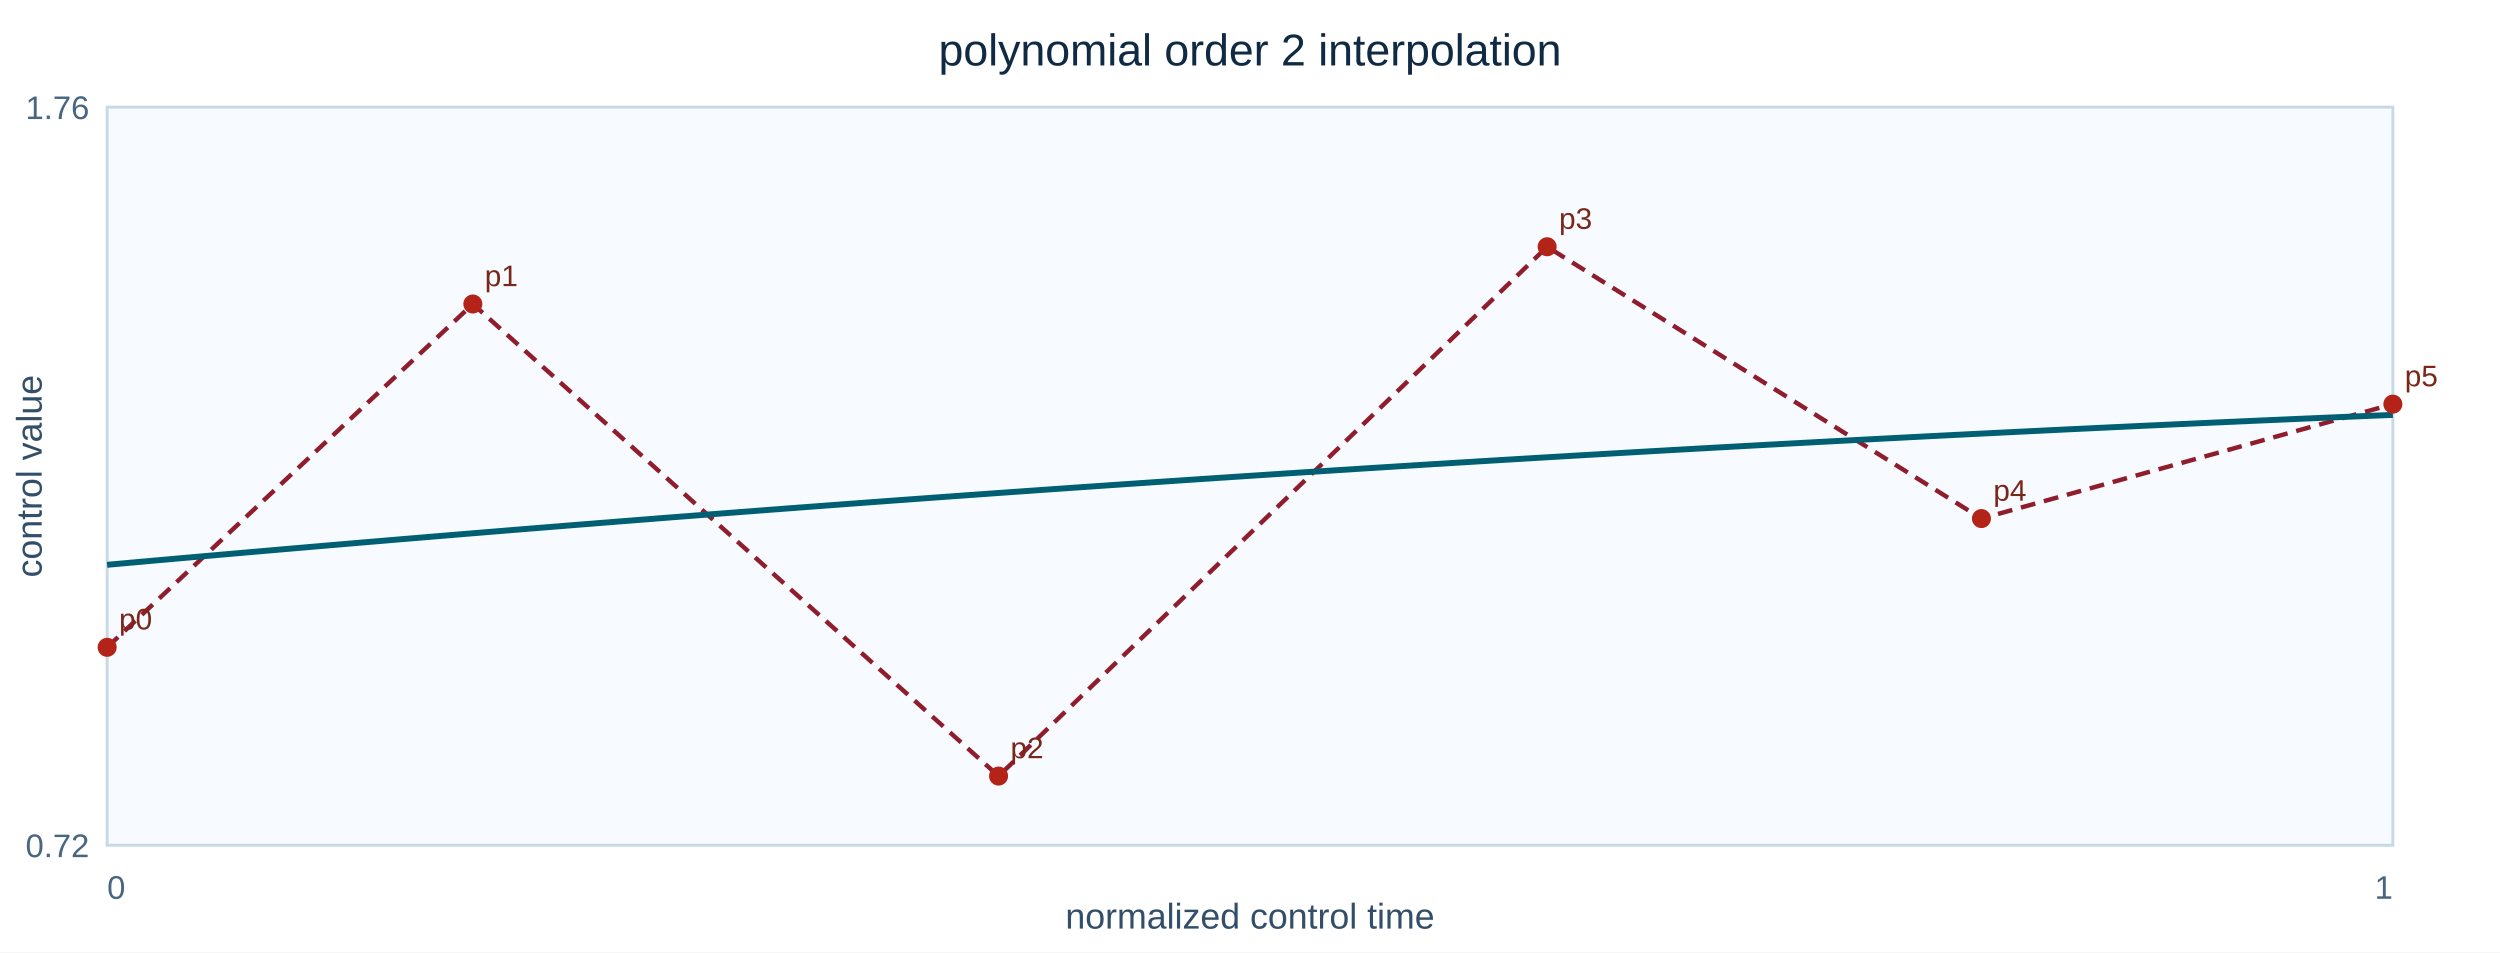
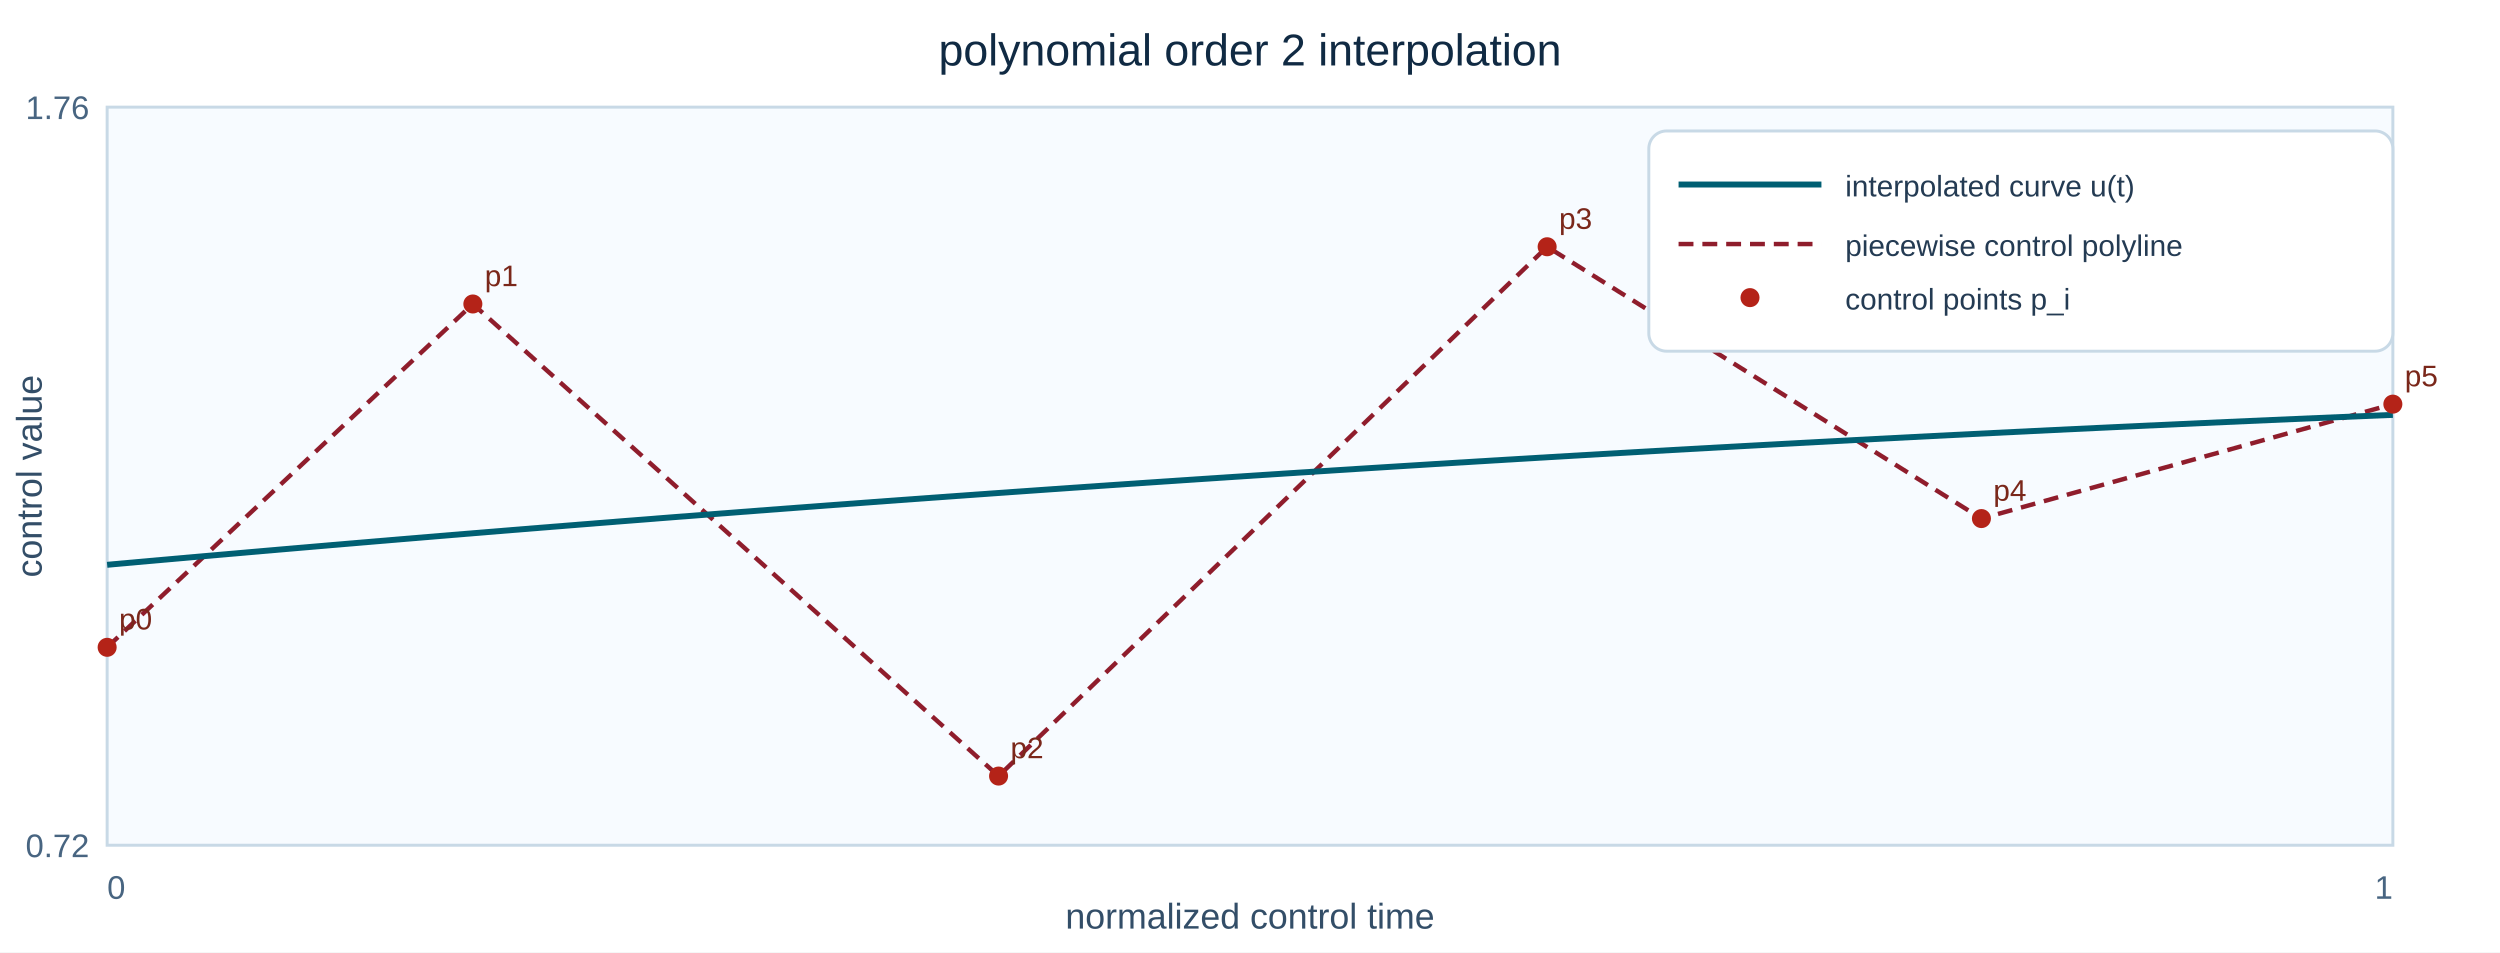
<svg xmlns="http://www.w3.org/2000/svg" width="840" height="320" viewBox="0 0 840 320">
  <rect x="0" y="0" width="840" height="320" fill="#ffffff" />
  <rect x="36" y="36" width="768" height="248" fill="#f7fbff" stroke="#c8d9e6" />
  <polyline fill="none" stroke="#8f1d2c" stroke-width="1.5" stroke-dasharray="5 3" points="36.00,217.50 158.88,102.14 335.52,260.76 519.84,82.91 665.76,174.24 804.00,135.79" />
  <polyline fill="none" stroke="#005f73" stroke-width="2" points="36.00,189.78 36.64,189.72 37.28,189.66 37.92,189.60 38.56,189.54 39.20,189.49 39.84,189.43 40.48,189.37 41.12,189.31 41.76,189.26 42.41,189.20 43.05,189.14 43.69,189.08 44.33,189.03 44.97,188.97 45.61,188.91 46.25,188.85 46.89,188.80 47.53,188.74 48.17,188.68 48.81,188.63 49.45,188.57 50.09,188.51 50.73,188.45 51.37,188.40 52.01,188.34 52.65,188.28 53.29,188.23 53.93,188.17 54.58,188.11 55.22,188.05 55.86,188.00 56.50,187.94 57.14,187.88 57.78,187.83 58.42,187.77 59.06,187.71 59.70,187.66 60.34,187.60 60.98,187.54 61.62,187.49 62.26,187.43 62.90,187.37 63.54,187.32 64.18,187.26 64.82,187.20 65.46,187.15 66.11,187.09 66.75,187.03 67.39,186.98 68.03,186.92 68.67,186.86 69.31,186.81 69.95,186.75 70.59,186.70 71.23,186.64 71.87,186.58 72.51,186.53 73.15,186.47 73.79,186.41 74.43,186.36 75.07,186.30 75.71,186.25 76.35,186.19 76.99,186.13 77.63,186.08 78.28,186.02 78.92,185.97 79.56,185.91 80.20,185.85 80.84,185.80 81.48,185.74 82.12,185.69 82.76,185.63 83.40,185.57 84.04,185.52 84.68,185.46 85.32,185.41 85.96,185.35 86.60,185.30 87.24,185.24 87.88,185.18 88.52,185.13 89.16,185.07 89.80,185.02 90.45,184.96 91.09,184.91 91.73,184.85 92.37,184.80 93.01,184.74 93.65,184.68 94.29,184.63 94.93,184.57 95.57,184.52 96.21,184.46 96.85,184.41 97.49,184.35 98.13,184.30 98.77,184.24 99.41,184.19 100.05,184.13 100.69,184.08 101.33,184.02 101.97,183.97 102.62,183.91 103.26,183.86 103.90,183.80 104.54,183.75 105.18,183.69 105.82,183.64 106.46,183.58 107.10,183.53 107.74,183.47 108.38,183.42 109.02,183.36 109.66,183.31 110.30,183.25 110.94,183.20 111.58,183.14 112.22,183.09 112.86,183.04 113.50,182.98 114.15,182.93 114.79,182.87 115.43,182.82 116.07,182.76 116.71,182.71 117.35,182.65 117.99,182.60 118.63,182.55 119.27,182.49 119.91,182.44 120.55,182.38 121.19,182.33 121.83,182.27 122.47,182.22 123.11,182.17 123.75,182.11 124.39,182.06 125.03,182.00 125.67,181.95 126.32,181.89 126.96,181.84 127.60,181.79 128.24,181.73 128.88,181.68 129.52,181.63 130.16,181.57 130.80,181.52 131.44,181.46 132.08,181.41 132.72,181.36 133.36,181.30 134.00,181.25 134.64,181.19 135.28,181.14 135.92,181.09 136.56,181.03 137.20,180.98 137.84,180.93 138.49,180.87 139.13,180.82 139.77,180.77 140.41,180.71 141.05,180.66 141.69,180.61 142.33,180.55 142.97,180.50 143.61,180.45 144.25,180.39 144.89,180.34 145.53,180.29 146.17,180.23 146.81,180.18 147.45,180.13 148.09,180.07 148.73,180.02 149.37,179.97 150.02,179.91 150.66,179.86 151.30,179.81 151.94,179.75 152.58,179.70 153.22,179.65 153.86,179.60 154.50,179.54 155.14,179.49 155.78,179.44 156.42,179.38 157.06,179.33 157.70,179.28 158.34,179.23 158.98,179.17 159.62,179.12 160.26,179.07 160.90,179.02 161.54,178.96 162.19,178.91 162.83,178.86 163.47,178.80 164.11,178.75 164.75,178.70 165.39,178.65 166.03,178.60 166.67,178.54 167.31,178.49 167.95,178.44 168.59,178.39 169.23,178.33 169.87,178.28 170.51,178.23 171.15,178.18 171.79,178.12 172.43,178.07 173.07,178.02 173.71,177.97 174.36,177.92 175.00,177.86 175.64,177.81 176.28,177.76 176.92,177.71 177.56,177.66 178.20,177.60 178.84,177.55 179.48,177.50 180.12,177.45 180.76,177.40 181.40,177.34 182.04,177.29 182.68,177.24 183.32,177.19 183.96,177.14 184.60,177.09 185.24,177.03 185.88,176.98 186.53,176.93 187.17,176.88 187.81,176.83 188.45,176.78 189.09,176.73 189.73,176.67 190.37,176.62 191.01,176.57 191.65,176.52 192.29,176.47 192.93,176.42 193.57,176.37 194.21,176.31 194.85,176.26 195.49,176.21 196.13,176.16 196.77,176.11 197.41,176.06 198.06,176.01 198.70,175.96 199.34,175.91 199.98,175.85 200.62,175.80 201.26,175.75 201.90,175.70 202.54,175.65 203.18,175.60 203.82,175.55 204.46,175.50 205.10,175.45 205.74,175.40 206.38,175.35 207.02,175.29 207.66,175.24 208.30,175.19 208.94,175.14 209.58,175.09 210.23,175.04 210.87,174.99 211.51,174.94 212.15,174.89 212.79,174.84 213.43,174.79 214.07,174.74 214.71,174.69 215.35,174.64 215.99,174.59 216.63,174.54 217.27,174.49 217.91,174.44 218.55,174.39 219.19,174.34 219.83,174.29 220.47,174.23 221.11,174.18 221.75,174.13 222.40,174.08 223.04,174.03 223.68,173.98 224.32,173.93 224.96,173.88 225.60,173.83 226.24,173.78 226.88,173.73 227.52,173.68 228.16,173.63 228.80,173.58 229.44,173.53 230.08,173.49 230.72,173.44 231.36,173.39 232.00,173.34 232.64,173.29 233.28,173.24 233.92,173.19 234.57,173.14 235.21,173.09 235.85,173.04 236.49,172.99 237.13,172.94 237.77,172.89 238.41,172.84 239.05,172.79 239.69,172.74 240.33,172.69 240.97,172.64 241.61,172.59 242.25,172.54 242.89,172.49 243.53,172.45 244.17,172.40 244.81,172.35 245.45,172.30 246.10,172.25 246.74,172.20 247.38,172.15 248.02,172.10 248.66,172.05 249.30,172.00 249.94,171.95 250.58,171.91 251.22,171.86 251.86,171.81 252.50,171.76 253.14,171.71 253.78,171.66 254.42,171.61 255.06,171.56 255.70,171.51 256.34,171.47 256.98,171.42 257.62,171.37 258.27,171.32 258.91,171.27 259.55,171.22 260.19,171.17 260.83,171.13 261.47,171.08 262.11,171.03 262.75,170.98 263.39,170.93 264.03,170.88 264.67,170.83 265.31,170.79 265.95,170.74 266.59,170.69 267.23,170.64 267.87,170.59 268.51,170.54 269.15,170.50 269.79,170.45 270.44,170.40 271.08,170.35 271.72,170.30 272.36,170.26 273.00,170.21 273.64,170.16 274.28,170.11 274.92,170.06 275.56,170.02 276.20,169.97 276.84,169.92 277.48,169.87 278.12,169.82 278.76,169.78 279.40,169.73 280.04,169.68 280.68,169.63 281.32,169.59 281.96,169.54 282.61,169.49 283.25,169.44 283.89,169.40 284.53,169.35 285.17,169.30 285.81,169.25 286.45,169.21 287.09,169.16 287.73,169.11 288.37,169.06 289.01,169.02 289.65,168.97 290.29,168.92 290.93,168.87 291.57,168.83 292.21,168.78 292.85,168.73 293.49,168.68 294.14,168.64 294.78,168.59 295.42,168.54 296.06,168.50 296.70,168.45 297.34,168.40 297.98,168.35 298.62,168.31 299.26,168.26 299.90,168.21 300.54,168.17 301.18,168.12 301.82,168.07 302.46,168.03 303.10,167.98 303.74,167.93 304.38,167.89 305.02,167.84 305.66,167.79 306.31,167.75 306.95,167.70 307.59,167.65 308.23,167.61 308.87,167.56 309.51,167.51 310.15,167.47 310.79,167.42 311.43,167.37 312.07,167.33 312.71,167.28 313.35,167.23 313.99,167.19 314.63,167.14 315.27,167.10 315.91,167.05 316.55,167.00 317.19,166.96 317.83,166.91 318.48,166.86 319.12,166.82 319.76,166.77 320.40,166.73 321.04,166.68 321.68,166.63 322.32,166.59 322.96,166.54 323.60,166.50 324.24,166.45 324.88,166.40 325.52,166.36 326.16,166.31 326.80,166.27 327.44,166.22 328.08,166.17 328.72,166.13 329.36,166.08 330.01,166.04 330.65,165.99 331.29,165.95 331.93,165.90 332.57,165.85 333.21,165.81 333.85,165.76 334.49,165.72 335.13,165.67 335.77,165.63 336.41,165.58 337.05,165.54 337.69,165.49 338.33,165.45 338.97,165.40 339.61,165.35 340.25,165.31 340.89,165.26 341.53,165.22 342.18,165.17 342.82,165.13 343.46,165.08 344.10,165.04 344.74,164.99 345.38,164.95 346.02,164.90 346.66,164.86 347.30,164.81 347.94,164.77 348.58,164.72 349.22,164.68 349.86,164.63 350.50,164.59 351.14,164.54 351.78,164.50 352.42,164.45 353.06,164.41 353.70,164.36 354.35,164.32 354.99,164.28 355.63,164.23 356.27,164.19 356.91,164.14 357.55,164.10 358.19,164.05 358.83,164.01 359.47,163.96 360.11,163.92 360.75,163.87 361.39,163.83 362.03,163.79 362.67,163.74 363.31,163.70 363.95,163.65 364.59,163.61 365.23,163.56 365.87,163.52 366.52,163.48 367.16,163.43 367.80,163.39 368.44,163.34 369.08,163.30 369.72,163.25 370.36,163.21 371.00,163.17 371.64,163.12 372.28,163.08 372.92,163.03 373.56,162.99 374.20,162.95 374.84,162.90 375.48,162.86 376.12,162.82 376.76,162.77 377.40,162.73 378.05,162.68 378.69,162.64 379.33,162.60 379.97,162.55 380.61,162.51 381.25,162.47 381.89,162.42 382.53,162.38 383.17,162.33 383.81,162.29 384.45,162.25 385.09,162.20 385.73,162.16 386.37,162.12 387.01,162.07 387.65,162.03 388.29,161.99 388.93,161.94 389.57,161.90 390.22,161.86 390.86,161.81 391.50,161.77 392.14,161.73 392.78,161.69 393.42,161.64 394.06,161.60 394.70,161.56 395.34,161.51 395.98,161.47 396.62,161.43 397.26,161.38 397.90,161.34 398.54,161.30 399.18,161.26 399.82,161.21 400.46,161.17 401.10,161.13 401.74,161.08 402.39,161.04 403.03,161.00 403.67,160.96 404.31,160.91 404.95,160.87 405.59,160.83 406.23,160.79 406.87,160.74 407.51,160.70 408.15,160.66 408.79,160.62 409.43,160.57 410.07,160.53 410.71,160.49 411.35,160.45 411.99,160.40 412.63,160.36 413.27,160.32 413.91,160.28 414.56,160.23 415.20,160.19 415.84,160.15 416.48,160.11 417.12,160.07 417.76,160.02 418.40,159.98 419.04,159.94 419.68,159.90 420.32,159.86 420.96,159.81 421.60,159.77 422.24,159.73 422.88,159.69 423.52,159.65 424.16,159.60 424.80,159.56 425.44,159.52 426.09,159.48 426.73,159.44 427.37,159.39 428.01,159.35 428.65,159.31 429.29,159.27 429.93,159.23 430.57,159.19 431.21,159.14 431.85,159.10 432.49,159.06 433.13,159.02 433.77,158.98 434.41,158.94 435.05,158.90 435.69,158.85 436.33,158.81 436.97,158.77 437.61,158.73 438.26,158.69 438.90,158.65 439.54,158.61 440.18,158.57 440.82,158.52 441.46,158.48 442.10,158.44 442.74,158.40 443.38,158.36 444.02,158.32 444.66,158.28 445.30,158.24 445.94,158.20 446.58,158.16 447.22,158.11 447.86,158.07 448.50,158.03 449.14,157.99 449.78,157.95 450.43,157.91 451.07,157.87 451.71,157.83 452.35,157.79 452.99,157.75 453.63,157.71 454.27,157.67 454.91,157.63 455.55,157.58 456.19,157.54 456.83,157.50 457.47,157.46 458.11,157.42 458.75,157.38 459.39,157.34 460.03,157.30 460.67,157.26 461.31,157.22 461.95,157.18 462.60,157.14 463.24,157.10 463.88,157.06 464.52,157.02 465.16,156.98 465.80,156.94 466.44,156.90 467.08,156.86 467.72,156.82 468.36,156.78 469.00,156.74 469.64,156.70 470.28,156.66 470.92,156.62 471.56,156.58 472.20,156.54 472.84,156.50 473.48,156.46 474.13,156.42 474.77,156.38 475.41,156.34 476.05,156.30 476.69,156.26 477.33,156.22 477.97,156.18 478.61,156.14 479.25,156.10 479.89,156.06 480.53,156.02 481.17,155.98 481.81,155.94 482.45,155.90 483.09,155.87 483.73,155.83 484.37,155.79 485.01,155.75 485.65,155.71 486.30,155.67 486.94,155.63 487.58,155.59 488.22,155.55 488.86,155.51 489.50,155.47 490.14,155.43 490.78,155.39 491.42,155.36 492.06,155.32 492.70,155.28 493.34,155.24 493.98,155.20 494.62,155.16 495.26,155.12 495.90,155.08 496.54,155.04 497.18,155.00 497.82,154.97 498.47,154.93 499.11,154.89 499.75,154.85 500.39,154.81 501.03,154.77 501.67,154.73 502.31,154.69 502.95,154.66 503.59,154.62 504.23,154.58 504.87,154.54 505.51,154.50 506.15,154.46 506.79,154.42 507.43,154.39 508.07,154.35 508.71,154.31 509.35,154.27 509.99,154.23 510.64,154.19 511.28,154.16 511.92,154.12 512.56,154.08 513.20,154.04 513.84,154.00 514.48,153.97 515.12,153.93 515.76,153.89 516.40,153.85 517.04,153.81 517.68,153.77 518.32,153.74 518.96,153.70 519.60,153.66 520.24,153.62 520.88,153.58 521.52,153.55 522.17,153.51 522.81,153.47 523.45,153.43 524.09,153.40 524.73,153.36 525.37,153.32 526.01,153.28 526.65,153.25 527.29,153.21 527.93,153.17 528.57,153.13 529.21,153.09 529.85,153.06 530.49,153.02 531.13,152.98 531.77,152.94 532.41,152.91 533.05,152.87 533.69,152.83 534.34,152.80 534.98,152.76 535.62,152.72 536.26,152.68 536.90,152.65 537.54,152.61 538.18,152.57 538.82,152.53 539.46,152.50 540.10,152.46 540.74,152.42 541.38,152.39 542.02,152.35 542.66,152.31 543.30,152.28 543.94,152.24 544.58,152.20 545.22,152.16 545.86,152.13 546.51,152.09 547.15,152.05 547.79,152.02 548.43,151.98 549.07,151.94 549.71,151.91 550.35,151.87 550.99,151.83 551.63,151.80 552.27,151.76 552.91,151.72 553.55,151.69 554.19,151.65 554.83,151.61 555.47,151.58 556.11,151.54 556.75,151.50 557.39,151.47 558.04,151.43 558.68,151.40 559.32,151.36 559.96,151.32 560.60,151.29 561.24,151.25 561.88,151.21 562.52,151.18 563.16,151.14 563.80,151.11 564.44,151.07 565.08,151.03 565.72,151.00 566.36,150.96 567.00,150.93 567.64,150.89 568.28,150.85 568.92,150.82 569.56,150.78 570.21,150.75 570.85,150.71 571.49,150.67 572.13,150.64 572.77,150.60 573.41,150.57 574.05,150.53 574.69,150.50 575.33,150.46 575.97,150.42 576.61,150.39 577.25,150.35 577.89,150.32 578.53,150.28 579.17,150.25 579.81,150.21 580.45,150.18 581.09,150.14 581.73,150.10 582.38,150.07 583.02,150.03 583.66,150.00 584.30,149.96 584.94,149.93 585.58,149.89 586.22,149.86 586.86,149.82 587.50,149.79 588.14,149.75 588.78,149.72 589.42,149.68 590.06,149.65 590.70,149.61 591.34,149.58 591.98,149.54 592.62,149.51 593.26,149.47 593.90,149.44 594.55,149.40 595.19,149.37 595.83,149.33 596.47,149.30 597.11,149.26 597.75,149.23 598.39,149.19 599.03,149.16 599.67,149.12 600.31,149.09 600.95,149.06 601.59,149.02 602.23,148.99 602.87,148.95 603.51,148.92 604.15,148.88 604.79,148.85 605.43,148.81 606.08,148.78 606.72,148.74 607.36,148.71 608.00,148.68 608.64,148.64 609.28,148.61 609.92,148.57 610.56,148.54 611.20,148.50 611.84,148.47 612.48,148.44 613.12,148.40 613.76,148.37 614.40,148.33 615.04,148.30 615.68,148.27 616.32,148.23 616.96,148.20 617.60,148.16 618.25,148.13 618.89,148.10 619.53,148.06 620.17,148.03 620.81,148.00 621.45,147.96 622.09,147.93 622.73,147.89 623.37,147.86 624.01,147.83 624.65,147.79 625.29,147.76 625.93,147.73 626.57,147.69 627.21,147.66 627.85,147.63 628.49,147.59 629.13,147.56 629.77,147.52 630.42,147.49 631.06,147.46 631.70,147.42 632.34,147.39 632.98,147.36 633.62,147.32 634.26,147.29 634.90,147.26 635.54,147.23 636.18,147.19 636.82,147.16 637.46,147.13 638.10,147.09 638.74,147.06 639.38,147.03 640.02,146.99 640.66,146.96 641.30,146.93 641.94,146.89 642.59,146.86 643.23,146.83 643.87,146.80 644.51,146.76 645.15,146.73 645.79,146.70 646.43,146.66 647.07,146.63 647.71,146.60 648.35,146.57 648.99,146.53 649.63,146.50 650.27,146.47 650.91,146.44 651.55,146.40 652.19,146.37 652.83,146.34 653.47,146.31 654.12,146.27 654.76,146.24 655.40,146.21 656.04,146.18 656.68,146.14 657.32,146.11 657.96,146.08 658.60,146.05 659.24,146.02 659.88,145.98 660.52,145.95 661.16,145.92 661.80,145.89 662.44,145.85 663.08,145.82 663.72,145.79 664.36,145.76 665.00,145.73 665.64,145.69 666.29,145.66 666.93,145.63 667.57,145.60 668.21,145.57 668.85,145.54 669.49,145.50 670.13,145.47 670.77,145.44 671.41,145.41 672.05,145.38 672.69,145.34 673.33,145.31 673.97,145.28 674.61,145.25 675.25,145.22 675.89,145.19 676.53,145.16 677.17,145.12 677.81,145.09 678.46,145.06 679.10,145.03 679.74,145.00 680.38,144.97 681.02,144.94 681.66,144.90 682.30,144.87 682.94,144.84 683.58,144.81 684.22,144.78 684.86,144.75 685.50,144.72 686.14,144.69 686.78,144.65 687.42,144.62 688.06,144.59 688.70,144.56 689.34,144.53 689.98,144.50 690.63,144.47 691.27,144.44 691.91,144.41 692.55,144.38 693.19,144.34 693.83,144.31 694.47,144.28 695.11,144.25 695.75,144.22 696.39,144.19 697.03,144.16 697.67,144.13 698.31,144.10 698.95,144.07 699.59,144.04 700.23,144.01 700.87,143.98 701.51,143.95 702.16,143.92 702.80,143.89 703.44,143.86 704.08,143.82 704.72,143.79 705.36,143.76 706.00,143.73 706.64,143.70 707.28,143.67 707.92,143.64 708.56,143.61 709.20,143.58 709.84,143.55 710.48,143.52 711.12,143.49 711.76,143.46 712.40,143.43 713.04,143.40 713.68,143.37 714.33,143.34 714.97,143.31 715.61,143.28 716.25,143.25 716.89,143.22 717.53,143.19 718.17,143.16 718.81,143.13 719.45,143.10 720.09,143.07 720.73,143.04 721.37,143.01 722.01,142.98 722.65,142.95 723.29,142.93 723.93,142.90 724.57,142.87 725.21,142.84 725.85,142.81 726.50,142.78 727.14,142.75 727.78,142.72 728.42,142.69 729.06,142.66 729.70,142.63 730.34,142.60 730.98,142.57 731.62,142.54 732.26,142.51 732.90,142.48 733.54,142.46 734.18,142.43 734.82,142.40 735.46,142.37 736.10,142.34 736.74,142.31 737.38,142.28 738.03,142.25 738.67,142.22 739.31,142.19 739.95,142.16 740.59,142.14 741.23,142.11 741.87,142.08 742.51,142.05 743.15,142.02 743.79,141.99 744.43,141.96 745.07,141.93 745.71,141.91 746.35,141.88 746.99,141.85 747.63,141.82 748.27,141.79 748.91,141.76 749.55,141.73 750.20,141.71 750.84,141.68 751.48,141.65 752.12,141.62 752.76,141.59 753.40,141.56 754.04,141.54 754.68,141.51 755.32,141.48 755.96,141.45 756.60,141.42 757.24,141.39 757.88,141.37 758.52,141.34 759.16,141.31 759.80,141.28 760.44,141.25 761.08,141.23 761.72,141.20 762.37,141.17 763.01,141.14 763.65,141.11 764.29,141.09 764.93,141.06 765.57,141.03 766.21,141.00 766.85,140.97 767.49,140.95 768.13,140.92 768.77,140.89 769.41,140.86 770.05,140.84 770.69,140.81 771.33,140.78 771.97,140.75 772.61,140.72 773.25,140.70 773.89,140.67 774.54,140.64 775.18,140.61 775.82,140.59 776.46,140.56 777.10,140.53 777.74,140.51 778.38,140.48 779.02,140.45 779.66,140.42 780.30,140.40 780.94,140.37 781.58,140.34 782.22,140.31 782.86,140.29 783.50,140.26 784.14,140.23 784.78,140.21 785.42,140.18 786.07,140.15 786.71,140.12 787.35,140.10 787.99,140.07 788.63,140.04 789.27,140.02 789.91,139.99 790.55,139.96 791.19,139.94 791.83,139.91 792.47,139.88 793.11,139.86 793.75,139.83 794.39,139.80 795.03,139.78 795.67,139.75 796.31,139.72 796.95,139.70 797.59,139.67 798.24,139.64 798.88,139.62 799.52,139.59 800.16,139.56 800.80,139.54 801.44,139.51 802.08,139.48 802.72,139.46 803.36,139.43 804.00,139.41" />
  <circle cx="36.00" cy="217.50" r="3.2" fill="#b42318" />
  <text x="40.00" y="211.50" font-family="Arial, Helvetica, sans-serif" font-size="10" fill="#7a271a">p0</text>
  <circle cx="158.88" cy="102.14" r="3.2" fill="#b42318" />
  <text x="162.88" y="96.14" font-family="Arial, Helvetica, sans-serif" font-size="10" fill="#7a271a">p1</text>
  <circle cx="335.52" cy="260.76" r="3.2" fill="#b42318" />
  <text x="339.52" y="254.76" font-family="Arial, Helvetica, sans-serif" font-size="10" fill="#7a271a">p2</text>
  <circle cx="519.84" cy="82.91" r="3.2" fill="#b42318" />
  <text x="523.84" y="76.91" font-family="Arial, Helvetica, sans-serif" font-size="10" fill="#7a271a">p3</text>
  <circle cx="665.76" cy="174.24" r="3.2" fill="#b42318" />
  <text x="669.76" y="168.24" font-family="Arial, Helvetica, sans-serif" font-size="10" fill="#7a271a">p4</text>
  <circle cx="804.00" cy="135.79" r="3.2" fill="#b42318" />
  <text x="808.00" y="129.79" font-family="Arial, Helvetica, sans-serif" font-size="10" fill="#7a271a">p5</text>
+   <rect x="554" y="44" width="250" height="74" rx="6" ry="6" fill="#ffffff" stroke="#c8d9e6" />
+   <line x1="564" y1="62" x2="612" y2="62" stroke="#005f73" stroke-width="2" />
+   <text x="620" y="66" font-family="Arial, Helvetica, sans-serif" font-size="10" fill="#243b53">interpolated curve u(t)</text>
+   <line x1="564" y1="82" x2="612" y2="82" stroke="#8f1d2c" stroke-width="1.5" stroke-dasharray="5 3" />
+   <text x="620" y="86" font-family="Arial, Helvetica, sans-serif" font-size="10" fill="#243b53">piecewise control polyline</text>
+   <circle cx="588" cy="100" r="3.2" fill="#b42318" />
+   <text x="620" y="104" font-family="Arial, Helvetica, sans-serif" font-size="10" fill="#243b53">control points p_i</text>
  <text x="420.0" y="22" text-anchor="middle" font-family="Arial, Helvetica, sans-serif" font-size="15" fill="#102a43">polynomial order 2 interpolation</text>
  <text x="420.0" y="312" text-anchor="middle" font-family="Arial, Helvetica, sans-serif" font-size="12" fill="#334e68">normalized control time</text>
  <text x="14" y="160.0" transform="rotate(-90 14,160.0)" text-anchor="middle" font-family="Arial, Helvetica, sans-serif" font-size="12" fill="#334e68">control value</text>
  <text x="36" y="302" font-family="Arial, Helvetica, sans-serif" font-size="11" fill="#486581">0</text>
  <text x="804" y="302" text-anchor="end" font-family="Arial, Helvetica, sans-serif" font-size="11" fill="#486581">1</text>
  <text x="30" y="40" text-anchor="end" font-family="Arial, Helvetica, sans-serif" font-size="11" fill="#486581">1.76</text>
  <text x="30" y="288" text-anchor="end" font-family="Arial, Helvetica, sans-serif" font-size="11" fill="#486581">0.72</text>
</svg>
